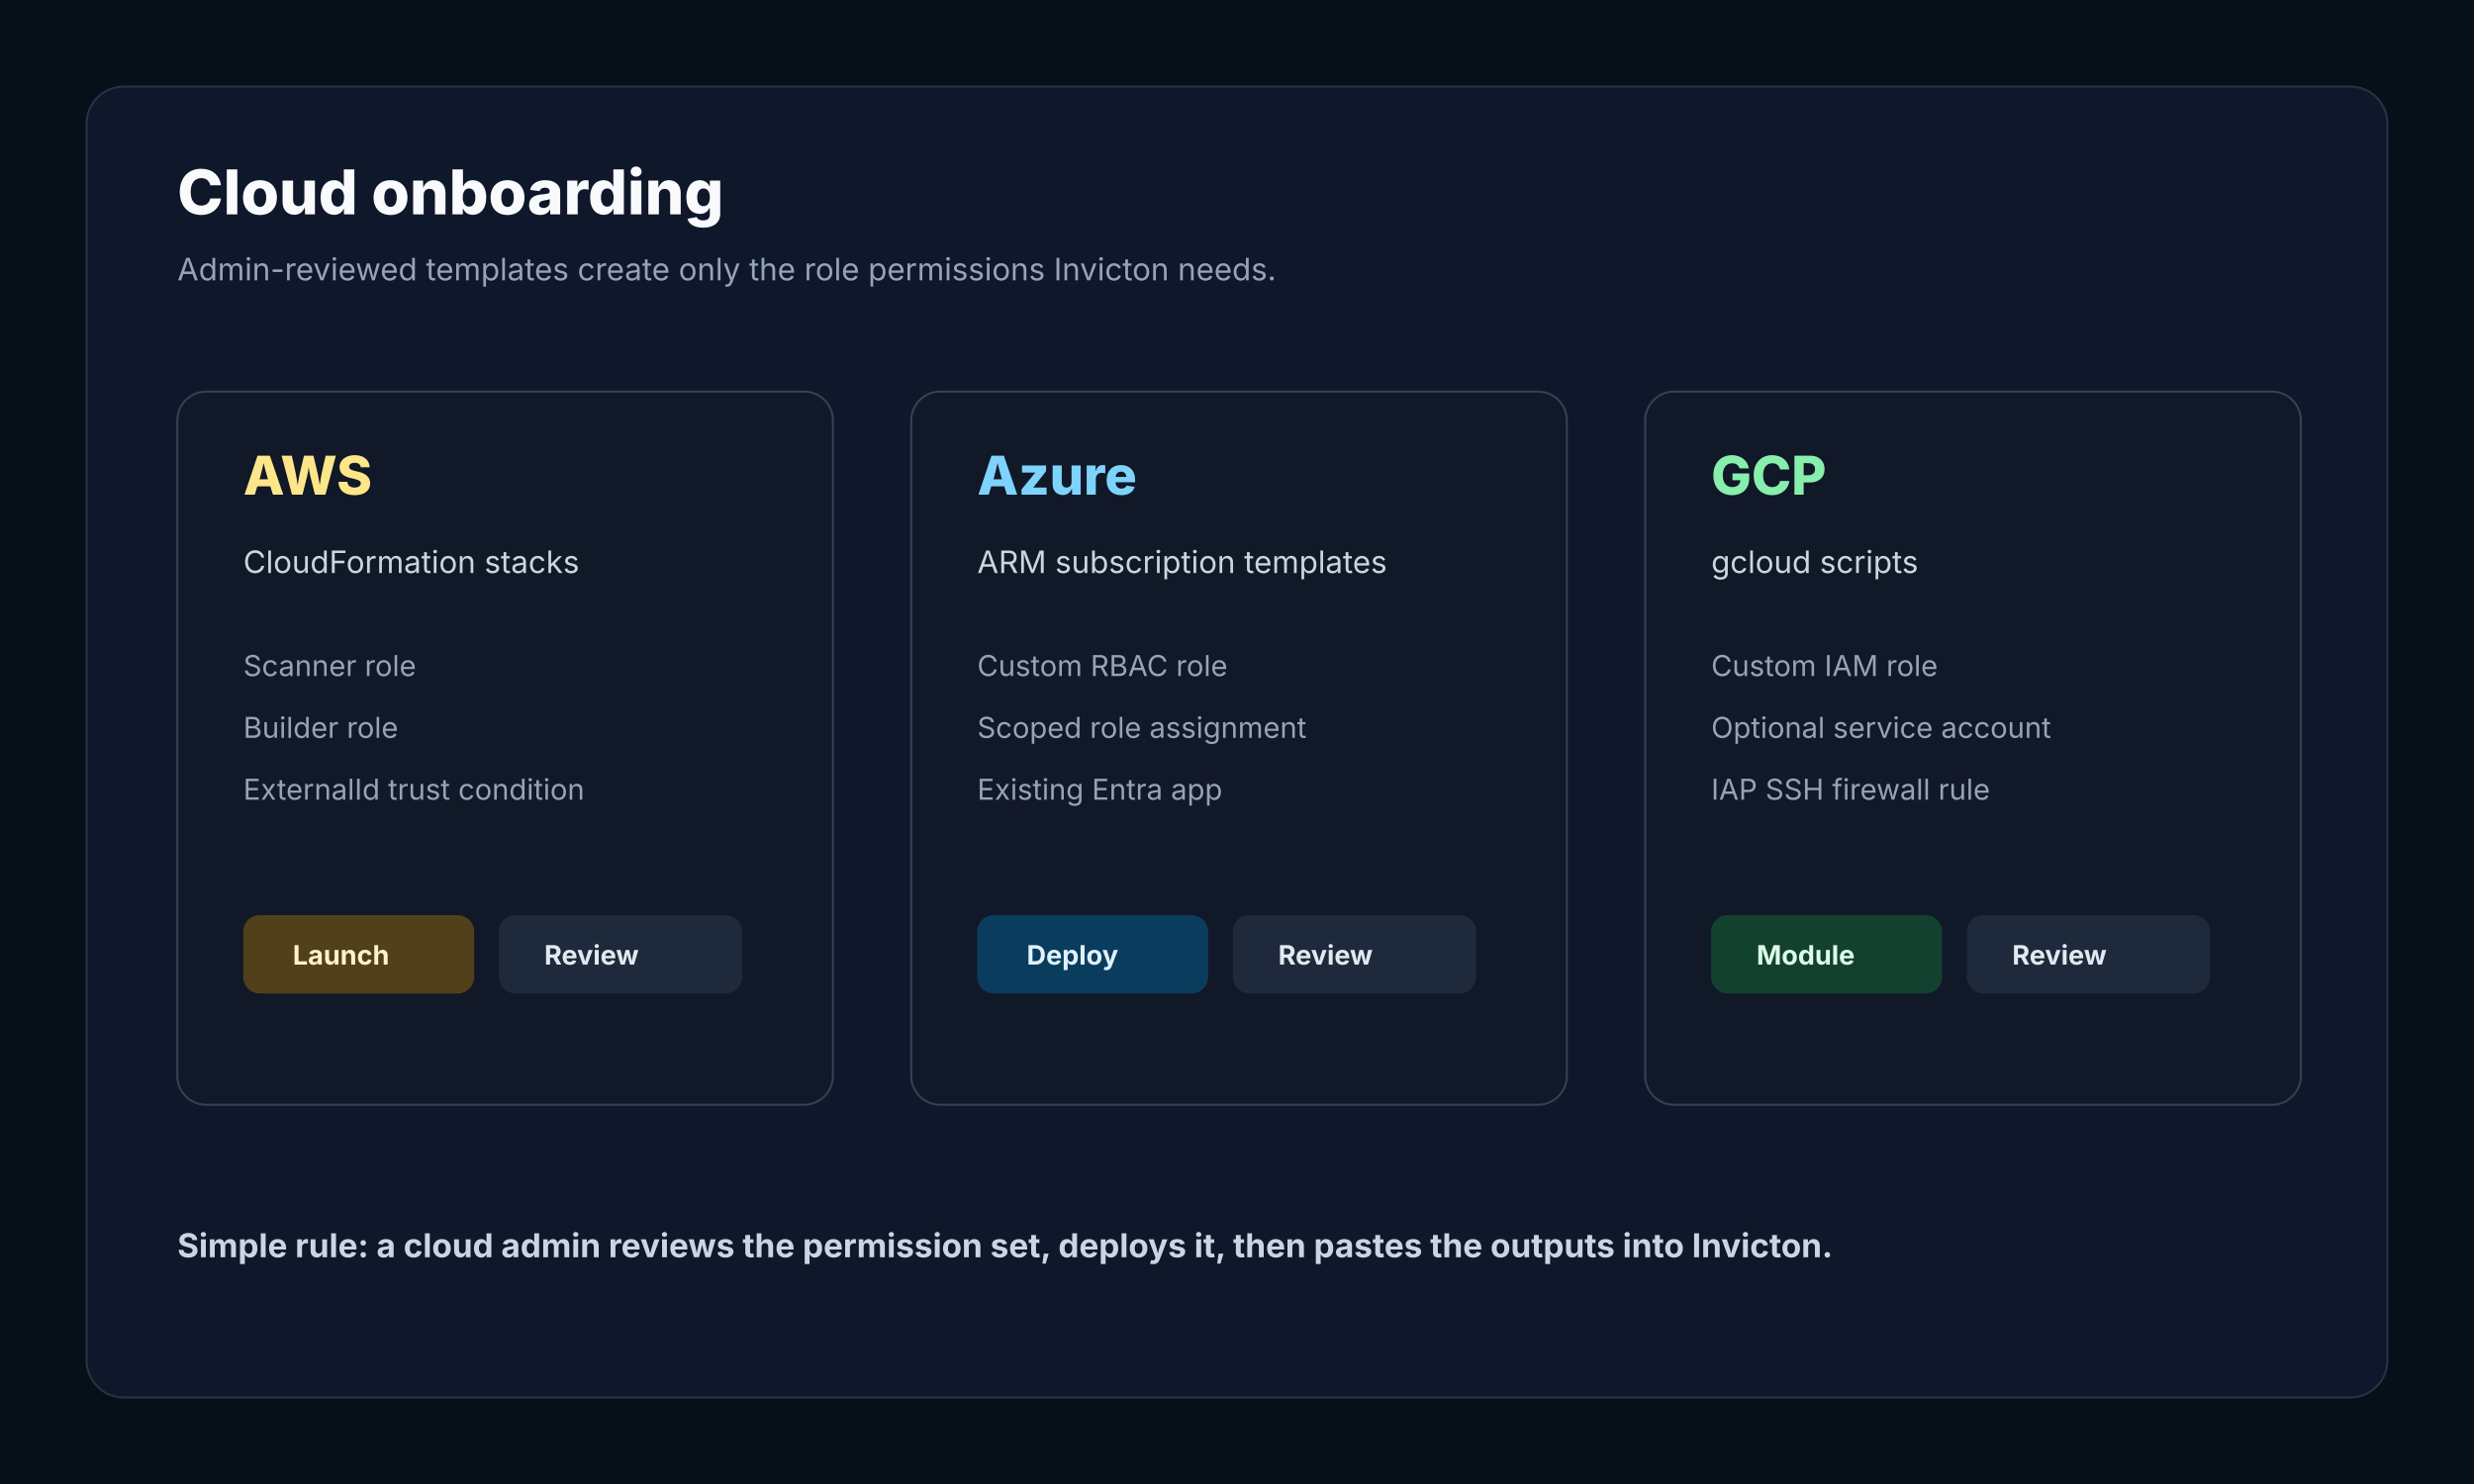
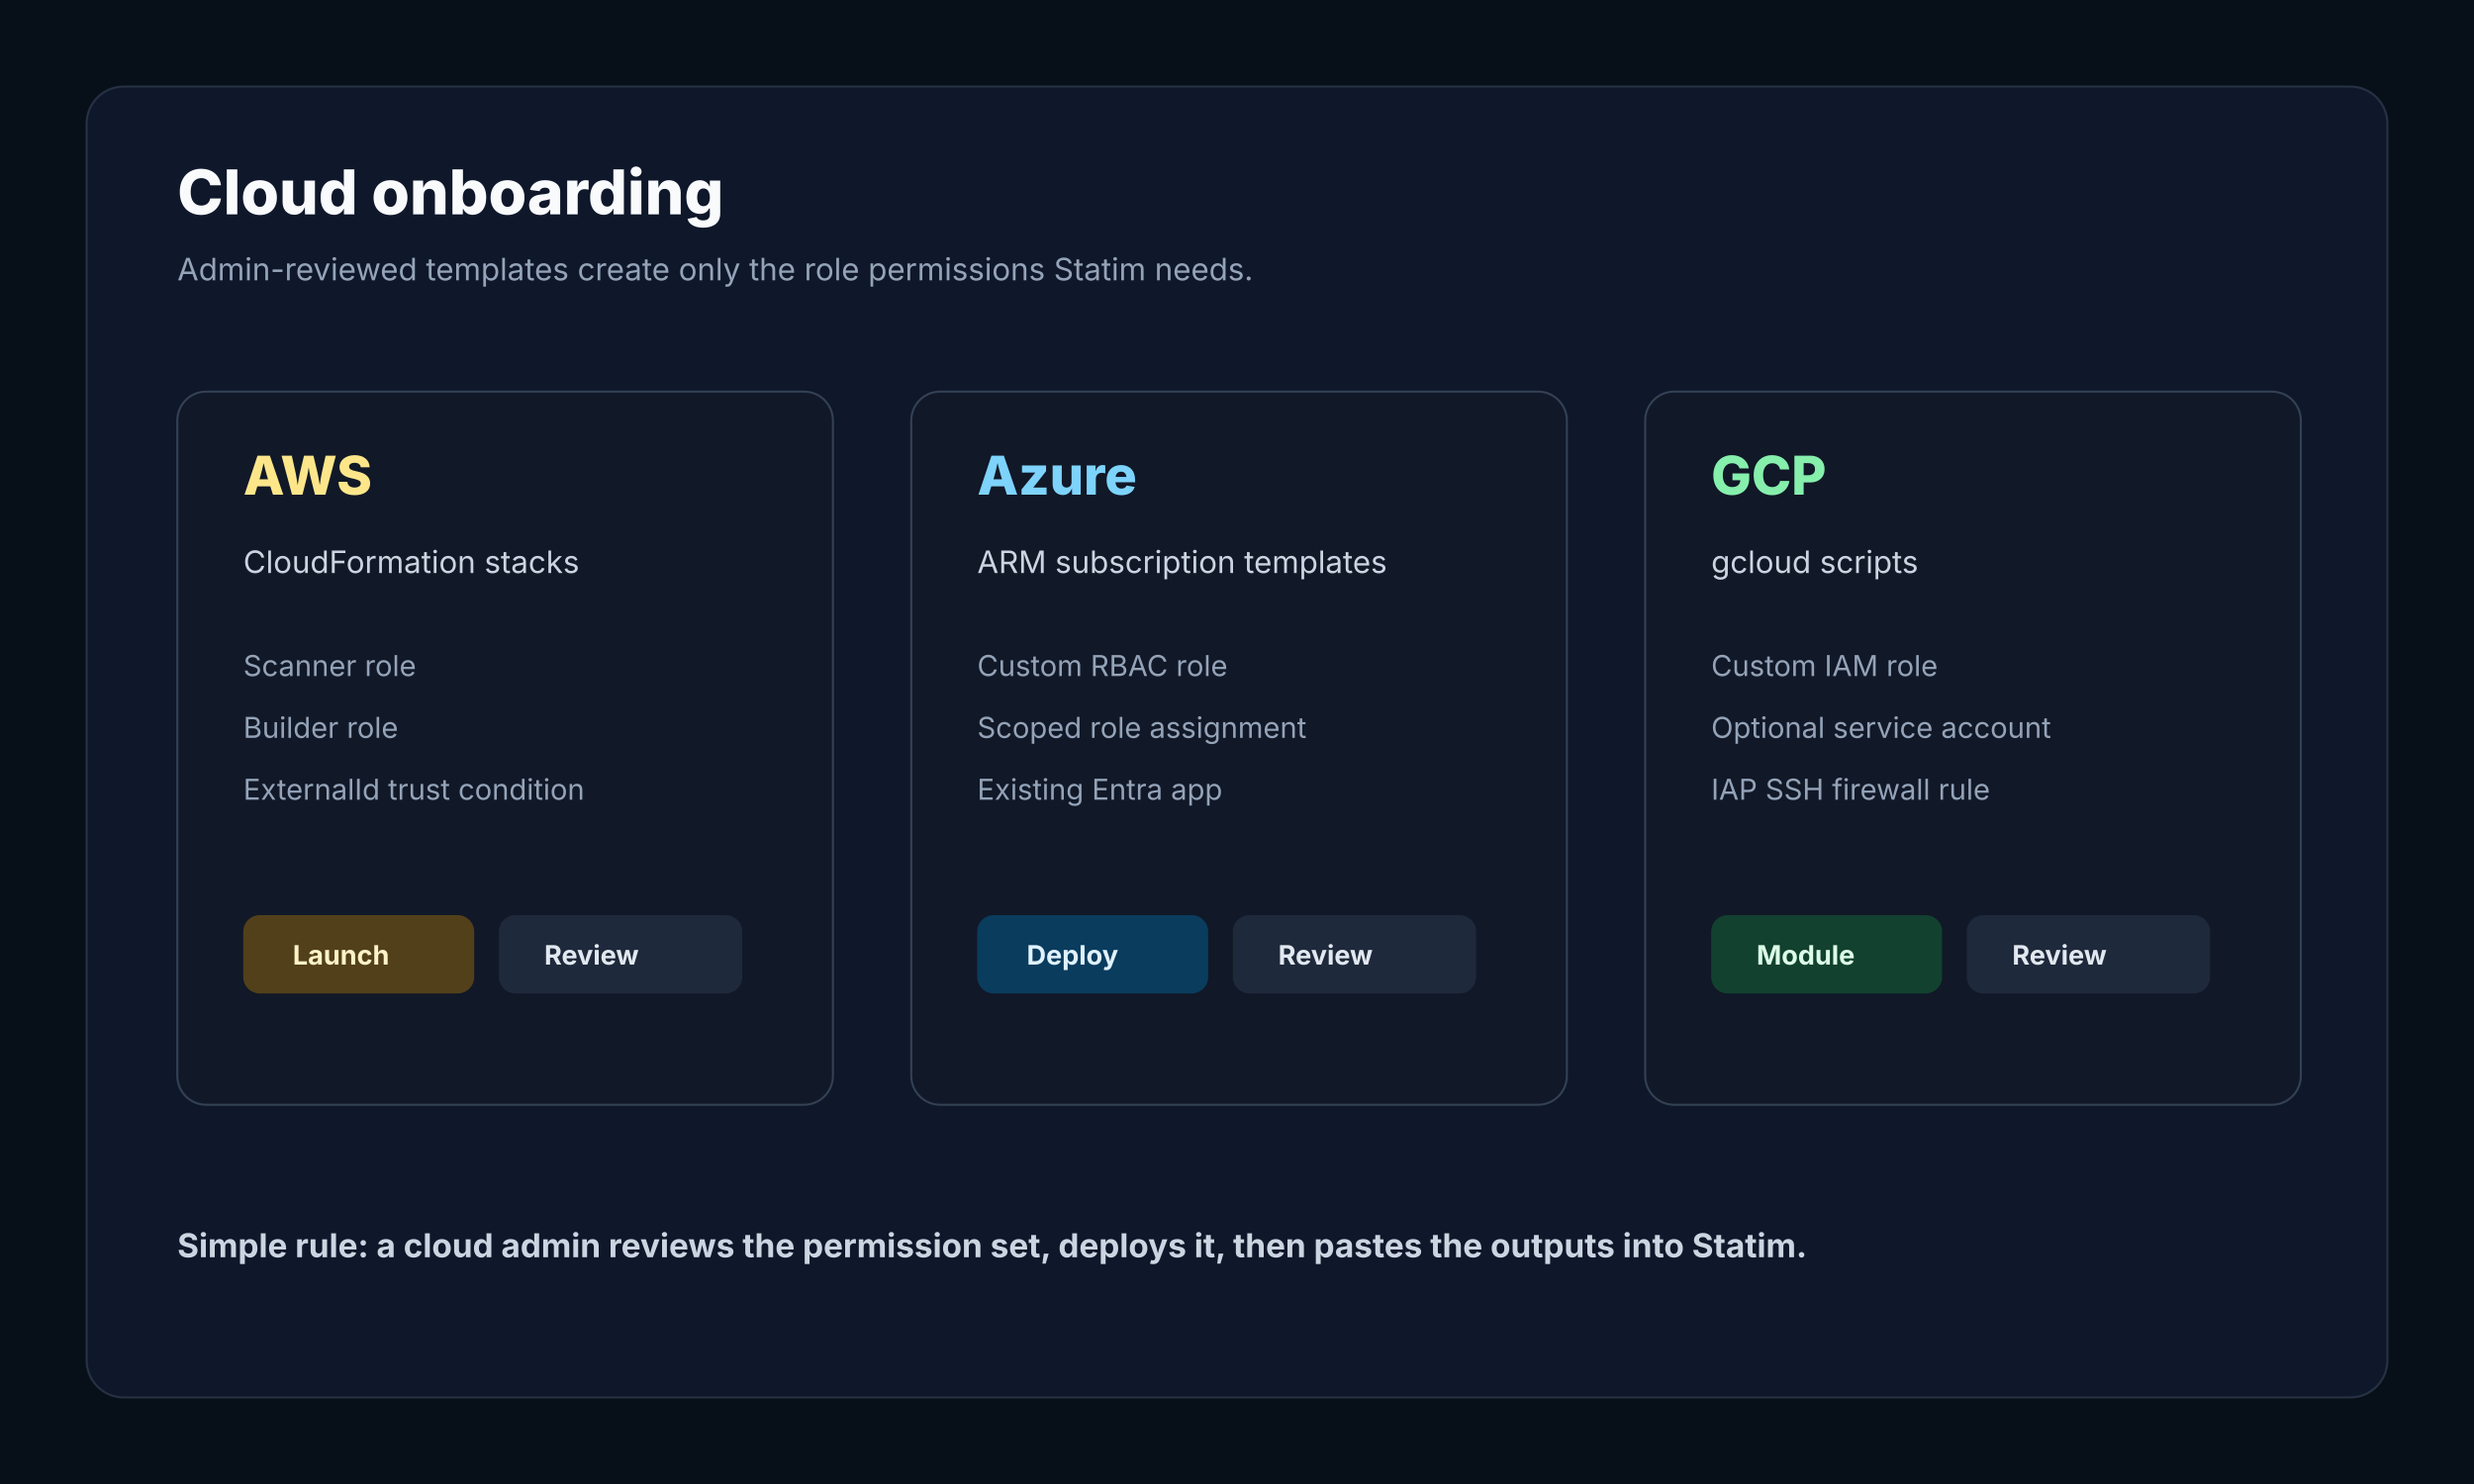
<svg xmlns="http://www.w3.org/2000/svg" width="1200" height="720" viewBox="0 0 1200 720" role="img" aria-labelledby="title desc">
  <rect width="1200" height="720" fill="#071018" />
  <rect x="42" y="42" width="1116" height="636" rx="18" fill="#0f172a" stroke="#263244" />
  <text x="86" y="104" fill="#f8fafc" font-family="Inter, Arial, sans-serif" font-size="30" font-weight="800">Cloud onboarding</text>
-   <text x="86" y="136" fill="#94a3b8" font-family="Inter, Arial, sans-serif" font-size="15">Admin-reviewed templates create only the role permissions Invicton needs.</text>
+   <text x="86" y="136" fill="#94a3b8" font-family="Inter, Arial, sans-serif" font-size="15">Admin-reviewed templates create only the role permissions Statim needs.</text>
  <g font-family="Inter, Arial, sans-serif">
    <rect x="86" y="190" width="318" height="346" rx="14" fill="#111827" stroke="#334155" />
    <text x="118" y="240" fill="#fde68a" font-size="26" font-weight="800">AWS</text>
    <text x="118" y="278" fill="#cbd5e1" font-size="15">CloudFormation stacks</text>
    <text x="118" y="328" fill="#94a3b8" font-size="14">Scanner role</text>
    <text x="118" y="358" fill="#94a3b8" font-size="14">Builder role</text>
    <text x="118" y="388" fill="#94a3b8" font-size="14">ExternalId trust condition</text>
    <rect x="118" y="444" width="112" height="38" rx="8" fill="#ca8a04" opacity=".35" />
    <text x="142" y="468" fill="#fef3c7" font-size="13" font-weight="700">Launch</text>
    <rect x="242" y="444" width="118" height="38" rx="8" fill="#1e293b" />
    <text x="264" y="468" fill="#e2e8f0" font-size="13" font-weight="700">Review</text>
    <rect x="442" y="190" width="318" height="346" rx="14" fill="#111827" stroke="#334155" />
    <text x="474" y="240" fill="#7dd3fc" font-size="26" font-weight="800">Azure</text>
    <text x="474" y="278" fill="#cbd5e1" font-size="15">ARM subscription templates</text>
    <text x="474" y="328" fill="#94a3b8" font-size="14">Custom RBAC role</text>
    <text x="474" y="358" fill="#94a3b8" font-size="14">Scoped role assignment</text>
    <text x="474" y="388" fill="#94a3b8" font-size="14">Existing Entra app</text>
    <rect x="474" y="444" width="112" height="38" rx="8" fill="#0369a1" opacity=".45" />
    <text x="498" y="468" fill="#e0f2fe" font-size="13" font-weight="700">Deploy</text>
    <rect x="598" y="444" width="118" height="38" rx="8" fill="#1e293b" />
    <text x="620" y="468" fill="#e2e8f0" font-size="13" font-weight="700">Review</text>
    <rect x="798" y="190" width="318" height="346" rx="14" fill="#111827" stroke="#334155" />
    <text x="830" y="240" fill="#86efac" font-size="26" font-weight="800">GCP</text>
    <text x="830" y="278" fill="#cbd5e1" font-size="15">gcloud scripts</text>
    <text x="830" y="328" fill="#94a3b8" font-size="14">Custom IAM role</text>
    <text x="830" y="358" fill="#94a3b8" font-size="14">Optional service account</text>
    <text x="830" y="388" fill="#94a3b8" font-size="14">IAP SSH firewall rule</text>
    <rect x="830" y="444" width="112" height="38" rx="8" fill="#15803d" opacity=".40" />
    <text x="852" y="468" fill="#dcfce7" font-size="13" font-weight="700">Module</text>
    <rect x="954" y="444" width="118" height="38" rx="8" fill="#1e293b" />
    <text x="976" y="468" fill="#e2e8f0" font-size="13" font-weight="700">Review</text>
  </g>
-   <text x="86" y="610" fill="#cbd5e1" font-family="Inter, Arial, sans-serif" font-size="16" font-weight="700">Simple rule: a cloud admin reviews the permission set, deploys it, then pastes the outputs into Invicton.</text>
+   <text x="86" y="610" fill="#cbd5e1" font-family="Inter, Arial, sans-serif" font-size="16" font-weight="700">Simple rule: a cloud admin reviews the permission set, deploys it, then pastes the outputs into Statim.</text>
</svg>
